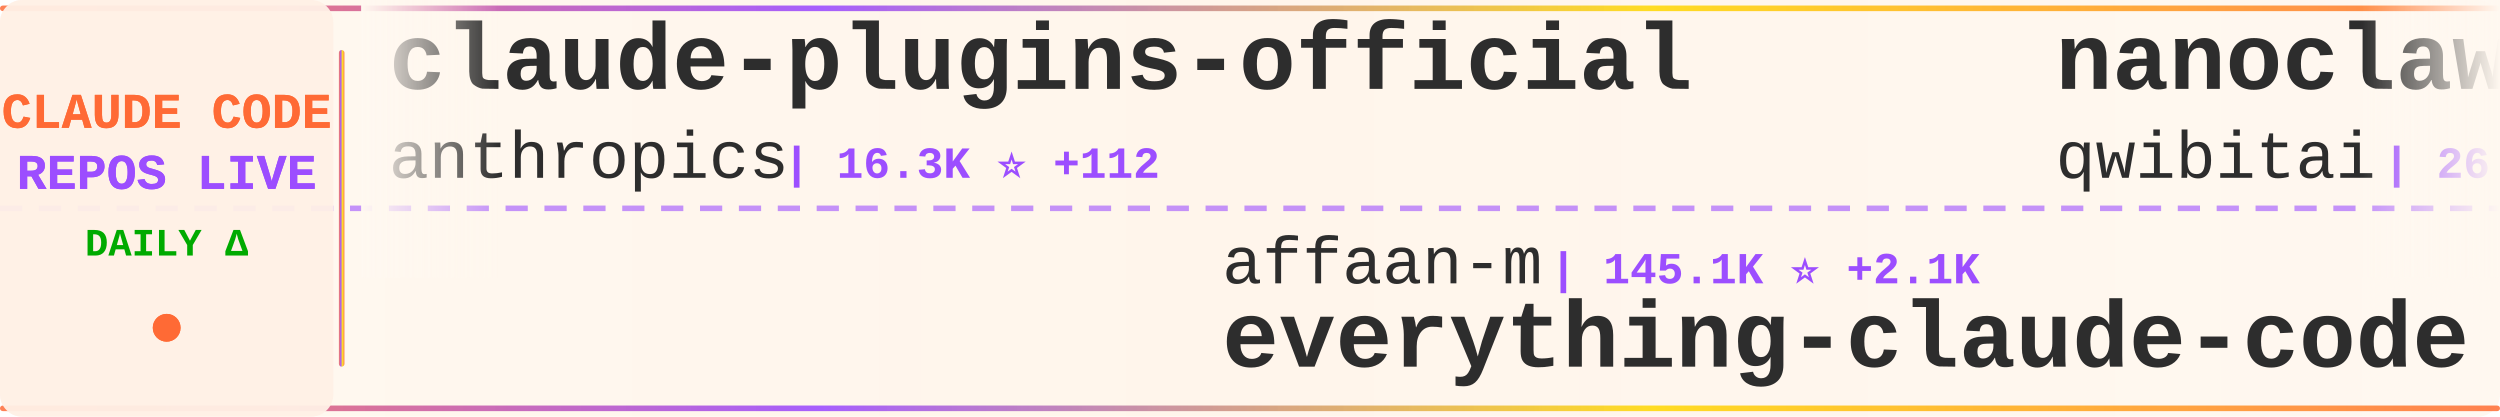
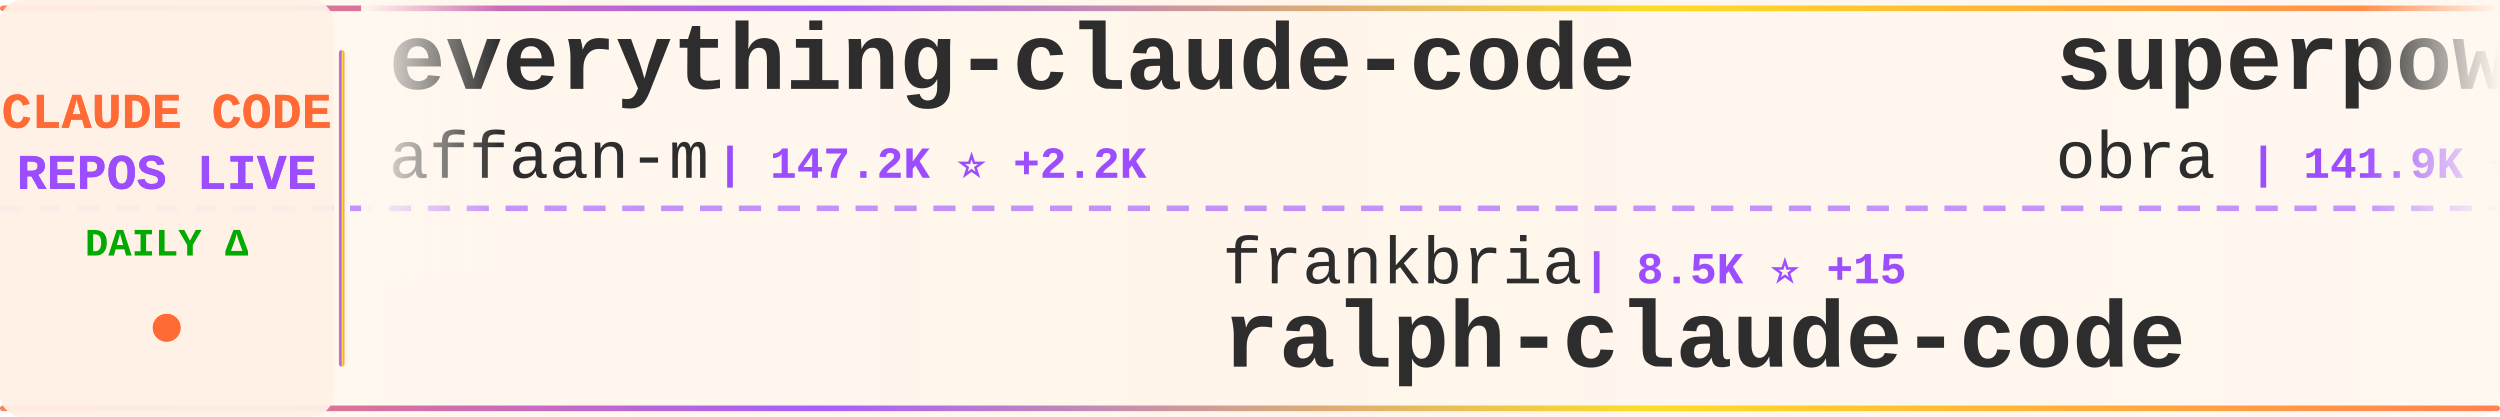
<svg xmlns="http://www.w3.org/2000/svg" width="900" height="150">
  <defs>
    <linearGradient id="tickerBg" x1="0%" y1="0%" x2="100%" y2="0%">
      <stop offset="0%" style="stop-color:#fff8f0;stop-opacity:0.98" />
      <stop offset="50%" style="stop-color:#fff5eb;stop-opacity:1" />
      <stop offset="100%" style="stop-color:#fff8f0;stop-opacity:0.98" />
    </linearGradient>
    <linearGradient id="borderGrad" x1="0%" y1="0%" x2="100%" y2="0%">
      <stop offset="0%" style="stop-color:#FF6B35;stop-opacity:0.85">
        <animate attributeName="stop-opacity" values="0.85;1;0.85" dur="2s" repeatCount="indefinite" />
      </stop>
      <stop offset="33%" style="stop-color:#9C4EFF;stop-opacity:0.9">
        <animate attributeName="stop-opacity" values="0.9;1;0.9" dur="2.2s" repeatCount="indefinite" />
      </stop>
      <stop offset="66%" style="stop-color:#FFD700;stop-opacity:0.85">
        <animate attributeName="stop-opacity" values="0.85;1;0.85" dur="1.8s" repeatCount="indefinite" />
      </stop>
      <stop offset="100%" style="stop-color:#FF6B35;stop-opacity:0.85">
        <animate attributeName="stop-opacity" values="0.85;1;0.85" dur="2s" repeatCount="indefinite" />
      </stop>
    </linearGradient>
    <filter id="textGlow">
      <feGaussianBlur stdDeviation="0.15" result="coloredBlur" />
      <feMerge>
        <feMergeNode in="coloredBlur" />
        <feMergeNode in="SourceGraphic" />
      </feMerge>
    </filter>
    <filter id="metricGlow">
      <feGaussianBlur stdDeviation="0.2" result="coloredBlur" />
      <feMerge>
        <feMergeNode in="coloredBlur" />
        <feMergeNode in="SourceGraphic" />
      </feMerge>
    </filter>
    <linearGradient id="leftFade" x1="0%" y1="0%" x2="100%" y2="0%">
      <stop offset="0%" style="stop-color:#fff8f0;stop-opacity:1" />
      <stop offset="100%" style="stop-color:#fff8f0;stop-opacity:0" />
    </linearGradient>
    <linearGradient id="rightFade" x1="0%" y1="0%" x2="100%" y2="0%">
      <stop offset="0%" style="stop-color:#fff8f0;stop-opacity:0" />
      <stop offset="100%" style="stop-color:#fff8f0;stop-opacity:1" />
    </linearGradient>
  </defs>
  <rect width="900" height="150" fill="url(#tickerBg)" rx="8" />
  <rect x="0" y="2" width="900" height="2" fill="url(#borderGrad)" rx="1" />
  <rect x="0" y="146" width="900" height="2" fill="url(#borderGrad)" rx="1" />
  <line x1="0" y1="75" x2="900" y2="75" stroke="#9C4EFF" stroke-width="2" stroke-dasharray="8 6" opacity="0.6" />
  <rect x="0" y="0" width="120" height="150" fill="#fff0e6" opacity="0.95" rx="8" />
  <text x="60" y="46" font-family="'Courier New', monospace" font-size="18" font-weight="bold" fill="#FF6B35" text-anchor="middle" filter="url(#textGlow)">
    CLAUDE CODE
  </text>
  <text x="60" y="68" font-family="'Courier New', monospace" font-size="18" font-weight="bold" fill="#9C4EFF" text-anchor="middle" filter="url(#textGlow)">
    REPOS LIVE
  </text>
  <text x="60" y="92" font-family="'Courier New', monospace" font-size="14" font-weight="bold" fill="#00aa00" text-anchor="middle">
    DAILY Δ
  </text>
  <circle cx="60" cy="118" r="5" fill="#FF6B35" filter="url(#metricGlow)">
    <animate attributeName="r" values="4;6;4" dur="1.5s" repeatCount="indefinite" />
    <animate attributeName="opacity" values="0.6;1;0.6" dur="1.5s" repeatCount="indefinite" />
  </circle>
  <rect x="122" y="18" width="2" height="114" fill="url(#borderGrad)" rx="1" />
  <clipPath id="tickerClip">
    <rect x="130" y="0" width="770" height="150" />
  </clipPath>
  <g clip-path="url(#tickerClip)">
    <g id="tickerItems">
      <animateTransform attributeName="transform" attributeType="XML" type="translate" from="0 0" to="-3000 0" dur="54s" repeatCount="indefinite" />
      <g transform="translate(0, 0)">
-         <text x="140" y="32" font-family="'Courier New', monospace" font-size="34" font-weight="bold" fill="#2d2d2d">claude-plugins-official</text>
-         <text x="140" y="64" font-family="'Courier New', monospace" font-size="24" font-weight="normal" fill="#2d2d2d" opacity="1.0">anthropics</text>
-         <text x="282" y="64" font-family="'Courier New', monospace" font-size="16" font-weight="bold" fill="#9C4EFF"> | 16.3K ⭐ +112</text>
+         <text x="140" y="32" font-family="'Courier New', monospace" font-size="34" font-weight="bold" fill="#2d2d2d">everything-claude-code</text>
+         <text x="140" y="64" font-family="'Courier New', monospace" font-size="24" font-weight="normal" fill="#2d2d2d" opacity="1.0">affaan-m</text>
+         <text x="258" y="64" font-family="'Courier New', monospace" font-size="16" font-weight="bold" fill="#9C4EFF"> | 147.2K ⭐ +2.2K</text>
      </g>
      <g transform="translate(300, 0)">
-         <text x="140" y="102" font-family="'Courier New', monospace" font-size="24" font-weight="normal" fill="#2d2d2d" opacity="1.0">affaan-m</text>
-         <text x="258" y="102" font-family="'Courier New', monospace" font-size="16" font-weight="bold" fill="#9C4EFF"> | 145.1K ⭐ +2.1K</text>
-         <text x="140" y="132" font-family="'Courier New', monospace" font-size="34" font-weight="bold" fill="#2d2d2d">everything-claude-code</text>
+         <text x="140" y="102" font-family="'Courier New', monospace" font-size="24" font-weight="normal" fill="#2d2d2d" opacity="1.0">frankbria</text>
+         <text x="270" y="102" font-family="'Courier New', monospace" font-size="16" font-weight="bold" fill="#9C4EFF"> | 8.5K ⭐ +15</text>
+         <text x="140" y="132" font-family="'Courier New', monospace" font-size="34" font-weight="bold" fill="#2d2d2d">ralph-claude-code</text>
      </g>
      <g transform="translate(600, 0)">
-         <text x="140" y="32" font-family="'Courier New', monospace" font-size="34" font-weight="bold" fill="#2d2d2d">nanoclaw</text>
-         <text x="140" y="64" font-family="'Courier New', monospace" font-size="24" font-weight="normal" fill="#2d2d2d" opacity="1.0">qwibitai</text>
-         <text x="258" y="64" font-family="'Courier New', monospace" font-size="16" font-weight="bold" fill="#9C4EFF"> | 26.8K ⭐ +136</text>
+         <text x="140" y="32" font-family="'Courier New', monospace" font-size="34" font-weight="bold" fill="#2d2d2d">superpowers</text>
+         <text x="140" y="64" font-family="'Courier New', monospace" font-size="24" font-weight="normal" fill="#2d2d2d" opacity="1.0">obra</text>
+         <text x="210" y="64" font-family="'Courier New', monospace" font-size="16" font-weight="bold" fill="#9C4EFF"> | 141.9K ⭐ +2.3K</text>
      </g>
      <g transform="translate(900, 0)">
-         <text x="140" y="102" font-family="'Courier New', monospace" font-size="24" font-weight="normal" fill="#2d2d2d" opacity="1.0">obra</text>
-         <text x="210" y="102" font-family="'Courier New', monospace" font-size="16" font-weight="bold" fill="#9C4EFF"> | 139.7K ⭐ +1.9K</text>
-         <text x="140" y="132" font-family="'Courier New', monospace" font-size="34" font-weight="bold" fill="#2d2d2d">superpowers</text>
+         <text x="140" y="102" font-family="'Courier New', monospace" font-size="24" font-weight="normal" fill="#2d2d2d" opacity="1.0">pengchengneo</text>
+         <text x="306" y="102" font-family="'Courier New', monospace" font-size="16" font-weight="bold" fill="#9C4EFF"> | 1.1K ⭐ +23</text>
+         <text x="140" y="132" font-family="'Courier New', monospace" font-size="34" font-weight="bold" fill="#2d2d2d">Claude-Code</text>
      </g>
      <g transform="translate(1200, 0)">
-         <text x="140" y="32" font-family="'Courier New', monospace" font-size="34" font-weight="bold" fill="#2d2d2d">Open-ClaudeCode</text>
-         <text x="140" y="64" font-family="'Courier New', monospace" font-size="24" font-weight="normal" fill="#2d2d2d" opacity="1.0">LING71671</text>
-         <text x="270" y="64" font-family="'Courier New', monospace" font-size="16" font-weight="bold" fill="#9C4EFF"> | 687 ⭐ +21</text>
+         <text x="140" y="32" font-family="'Courier New', monospace" font-size="34" font-weight="bold" fill="#2d2d2d">claude-code-ultimate-gui...</text>
+         <text x="140" y="64" font-family="'Courier New', monospace" font-size="24" font-weight="normal" fill="#2d2d2d" opacity="1.0">FlorianBruniaux</text>
+         <text x="342" y="64" font-family="'Courier New', monospace" font-size="16" font-weight="bold" fill="#9C4EFF"> | 3.1K ⭐ +33</text>
      </g>
      <g transform="translate(1500, 0)">
-         <text x="140" y="102" font-family="'Courier New', monospace" font-size="24" font-weight="normal" fill="#2d2d2d" opacity="1.0">ghuntley</text>
-         <text x="258" y="102" font-family="'Courier New', monospace" font-size="16" font-weight="bold" fill="#9C4EFF"> | 968 ⭐ +4</text>
-         <text x="140" y="132" font-family="'Courier New', monospace" font-size="34" font-weight="bold" fill="#2d2d2d">claude-code-source-code-...</text>
+         <text x="140" y="102" font-family="'Courier New', monospace" font-size="24" font-weight="normal" fill="#2d2d2d" opacity="1.0">disler</text>
+         <text x="234" y="102" font-family="'Courier New', monospace" font-size="16" font-weight="bold" fill="#9C4EFF"> | 3.5K ⭐ +6</text>
+         <text x="140" y="132" font-family="'Courier New', monospace" font-size="34" font-weight="bold" fill="#2d2d2d">claude-code-hooks-master...</text>
      </g>
      <g transform="translate(1800, 0)">
-         <text x="140" y="32" font-family="'Courier New', monospace" font-size="34" font-weight="bold" fill="#2d2d2d">agents</text>
-         <text x="140" y="64" font-family="'Courier New', monospace" font-size="24" font-weight="normal" fill="#2d2d2d" opacity="1.0">wshobson</text>
-         <text x="258" y="64" font-family="'Courier New', monospace" font-size="16" font-weight="bold" fill="#9C4EFF"> | 33.1K ⭐ +61</text>
+         <text x="140" y="32" font-family="'Courier New', monospace" font-size="34" font-weight="bold" fill="#2d2d2d">Claude-code</text>
+         <text x="140" y="64" font-family="'Courier New', monospace" font-size="24" font-weight="normal" fill="#2d2d2d" opacity="1.0">zstmfhy</text>
+         <text x="246" y="64" font-family="'Courier New', monospace" font-size="16" font-weight="bold" fill="#9C4EFF"> | 190 ⭐ +1</text>
      </g>
      <g transform="translate(2100, 0)">
-         <text x="140" y="102" font-family="'Courier New', monospace" font-size="24" font-weight="normal" fill="#2d2d2d" opacity="1.0">centminmod</text>
-         <text x="282" y="102" font-family="'Courier New', monospace" font-size="16" font-weight="bold" fill="#9C4EFF"> | 2.2K ⭐ +7</text>
-         <text x="140" y="132" font-family="'Courier New', monospace" font-size="34" font-weight="bold" fill="#2d2d2d">my-claude-code-setup</text>
+         <text x="140" y="102" font-family="'Courier New', monospace" font-size="24" font-weight="normal" fill="#2d2d2d" opacity="1.0">NanmiCoder</text>
+         <text x="282" y="102" font-family="'Courier New', monospace" font-size="16" font-weight="bold" fill="#9C4EFF"> | 5.6K ⭐ +151</text>
+         <text x="140" y="132" font-family="'Courier New', monospace" font-size="34" font-weight="bold" fill="#2d2d2d">cc-haha</text>
      </g>
      <g transform="translate(2400, 0)">
-         <text x="140" y="32" font-family="'Courier New', monospace" font-size="34" font-weight="bold" fill="#2d2d2d">claude-code-action</text>
-         <text x="140" y="64" font-family="'Courier New', monospace" font-size="24" font-weight="normal" fill="#2d2d2d" opacity="1.0">anthropics</text>
-         <text x="282" y="64" font-family="'Courier New', monospace" font-size="16" font-weight="bold" fill="#9C4EFF"> | 6.9K ⭐ +22</text>
+         <text x="140" y="32" font-family="'Courier New', monospace" font-size="34" font-weight="bold" fill="#2d2d2d">claude-skills</text>
+         <text x="140" y="64" font-family="'Courier New', monospace" font-size="24" font-weight="normal" fill="#2d2d2d" opacity="1.0">alirezarezvani</text>
+         <text x="330" y="64" font-family="'Courier New', monospace" font-size="16" font-weight="bold" fill="#9C4EFF"> | 10.1K ⭐ +152</text>
      </g>
      <g transform="translate(2700, 0)">
-         <text x="140" y="102" font-family="'Courier New', monospace" font-size="24" font-weight="normal" fill="#2d2d2d" opacity="1.0">Yuyz0112</text>
-         <text x="258" y="102" font-family="'Courier New', monospace" font-size="16" font-weight="bold" fill="#9C4EFF"> | 2.3K ⭐ +1</text>
-         <text x="140" y="132" font-family="'Courier New', monospace" font-size="34" font-weight="bold" fill="#2d2d2d">claude-code-reverse</text>
+         <text x="140" y="102" font-family="'Courier New', monospace" font-size="24" font-weight="normal" fill="#2d2d2d" opacity="1.0">fuergaosi233</text>
+         <text x="306" y="102" font-family="'Courier New', monospace" font-size="16" font-weight="bold" fill="#9C4EFF"> | 2.4K ⭐ +13</text>
+         <text x="140" y="132" font-family="'Courier New', monospace" font-size="34" font-weight="bold" fill="#2d2d2d">claude-code-proxy</text>
      </g>
      <g transform="translate(3000, 0)">
-         <text x="140" y="32" font-family="'Courier New', monospace" font-size="34" font-weight="bold" fill="#2d2d2d">claude-plugins-official</text>
-         <text x="140" y="64" font-family="'Courier New', monospace" font-size="24" font-weight="normal" fill="#2d2d2d" opacity="1.0">anthropics</text>
-         <text x="282" y="64" font-family="'Courier New', monospace" font-size="16" font-weight="bold" fill="#9C4EFF"> | 16.3K ⭐ +112</text>
+         <text x="140" y="32" font-family="'Courier New', monospace" font-size="34" font-weight="bold" fill="#2d2d2d">everything-claude-code</text>
+         <text x="140" y="64" font-family="'Courier New', monospace" font-size="24" font-weight="normal" fill="#2d2d2d" opacity="1.0">affaan-m</text>
+         <text x="258" y="64" font-family="'Courier New', monospace" font-size="16" font-weight="bold" fill="#9C4EFF"> | 147.2K ⭐ +2.2K</text>
      </g>
      <g transform="translate(3300, 0)">
-         <text x="140" y="102" font-family="'Courier New', monospace" font-size="24" font-weight="normal" fill="#2d2d2d" opacity="1.0">affaan-m</text>
-         <text x="258" y="102" font-family="'Courier New', monospace" font-size="16" font-weight="bold" fill="#9C4EFF"> | 145.1K ⭐ +2.1K</text>
-         <text x="140" y="132" font-family="'Courier New', monospace" font-size="34" font-weight="bold" fill="#2d2d2d">everything-claude-code</text>
+         <text x="140" y="102" font-family="'Courier New', monospace" font-size="24" font-weight="normal" fill="#2d2d2d" opacity="1.0">frankbria</text>
+         <text x="270" y="102" font-family="'Courier New', monospace" font-size="16" font-weight="bold" fill="#9C4EFF"> | 8.5K ⭐ +15</text>
+         <text x="140" y="132" font-family="'Courier New', monospace" font-size="34" font-weight="bold" fill="#2d2d2d">ralph-claude-code</text>
      </g>
      <g transform="translate(3600, 0)">
-         <text x="140" y="32" font-family="'Courier New', monospace" font-size="34" font-weight="bold" fill="#2d2d2d">nanoclaw</text>
-         <text x="140" y="64" font-family="'Courier New', monospace" font-size="24" font-weight="normal" fill="#2d2d2d" opacity="1.0">qwibitai</text>
-         <text x="258" y="64" font-family="'Courier New', monospace" font-size="16" font-weight="bold" fill="#9C4EFF"> | 26.8K ⭐ +136</text>
+         <text x="140" y="32" font-family="'Courier New', monospace" font-size="34" font-weight="bold" fill="#2d2d2d">superpowers</text>
+         <text x="140" y="64" font-family="'Courier New', monospace" font-size="24" font-weight="normal" fill="#2d2d2d" opacity="1.0">obra</text>
+         <text x="210" y="64" font-family="'Courier New', monospace" font-size="16" font-weight="bold" fill="#9C4EFF"> | 141.9K ⭐ +2.3K</text>
      </g>
      <g transform="translate(3900, 0)">
-         <text x="140" y="102" font-family="'Courier New', monospace" font-size="24" font-weight="normal" fill="#2d2d2d" opacity="1.0">obra</text>
-         <text x="210" y="102" font-family="'Courier New', monospace" font-size="16" font-weight="bold" fill="#9C4EFF"> | 139.7K ⭐ +1.9K</text>
-         <text x="140" y="132" font-family="'Courier New', monospace" font-size="34" font-weight="bold" fill="#2d2d2d">superpowers</text>
+         <text x="140" y="102" font-family="'Courier New', monospace" font-size="24" font-weight="normal" fill="#2d2d2d" opacity="1.0">pengchengneo</text>
+         <text x="306" y="102" font-family="'Courier New', monospace" font-size="16" font-weight="bold" fill="#9C4EFF"> | 1.1K ⭐ +23</text>
+         <text x="140" y="132" font-family="'Courier New', monospace" font-size="34" font-weight="bold" fill="#2d2d2d">Claude-Code</text>
      </g>
    </g>
  </g>
  <rect x="130" y="0" width="50" height="100" fill="url(#leftFade)" />
  <rect x="850" y="0" width="50" height="100" fill="url(#rightFade)" />
</svg>
